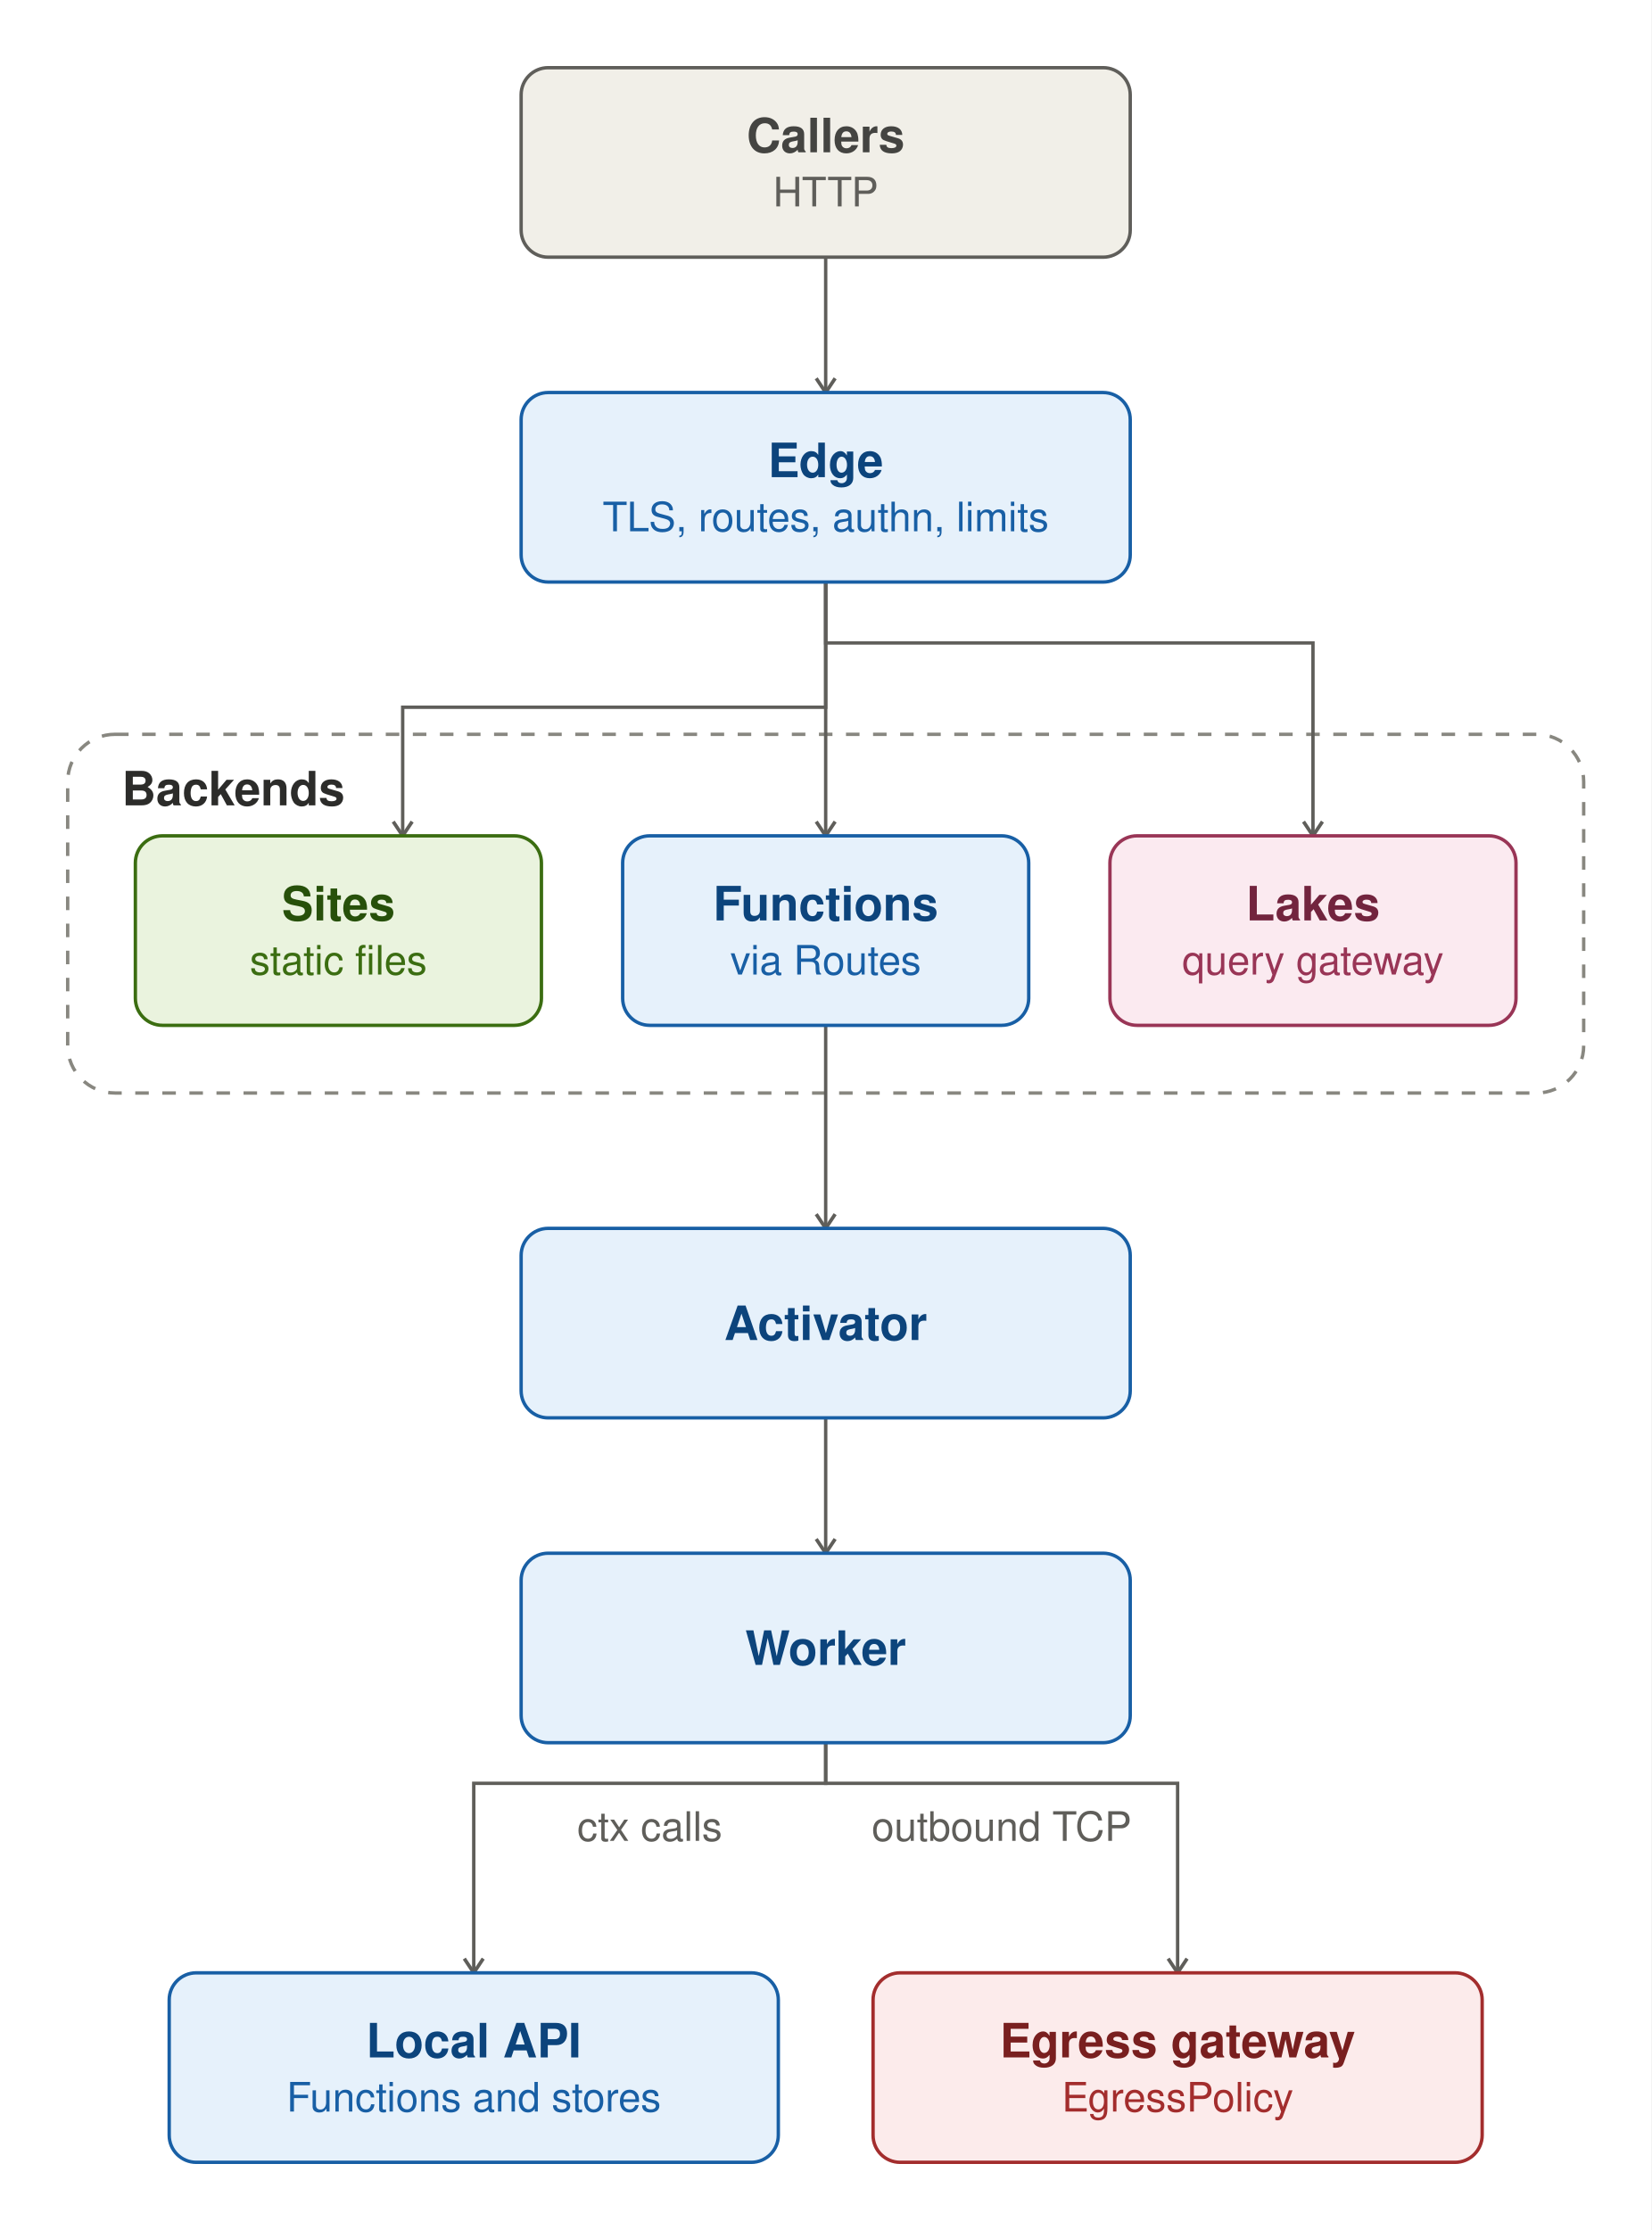
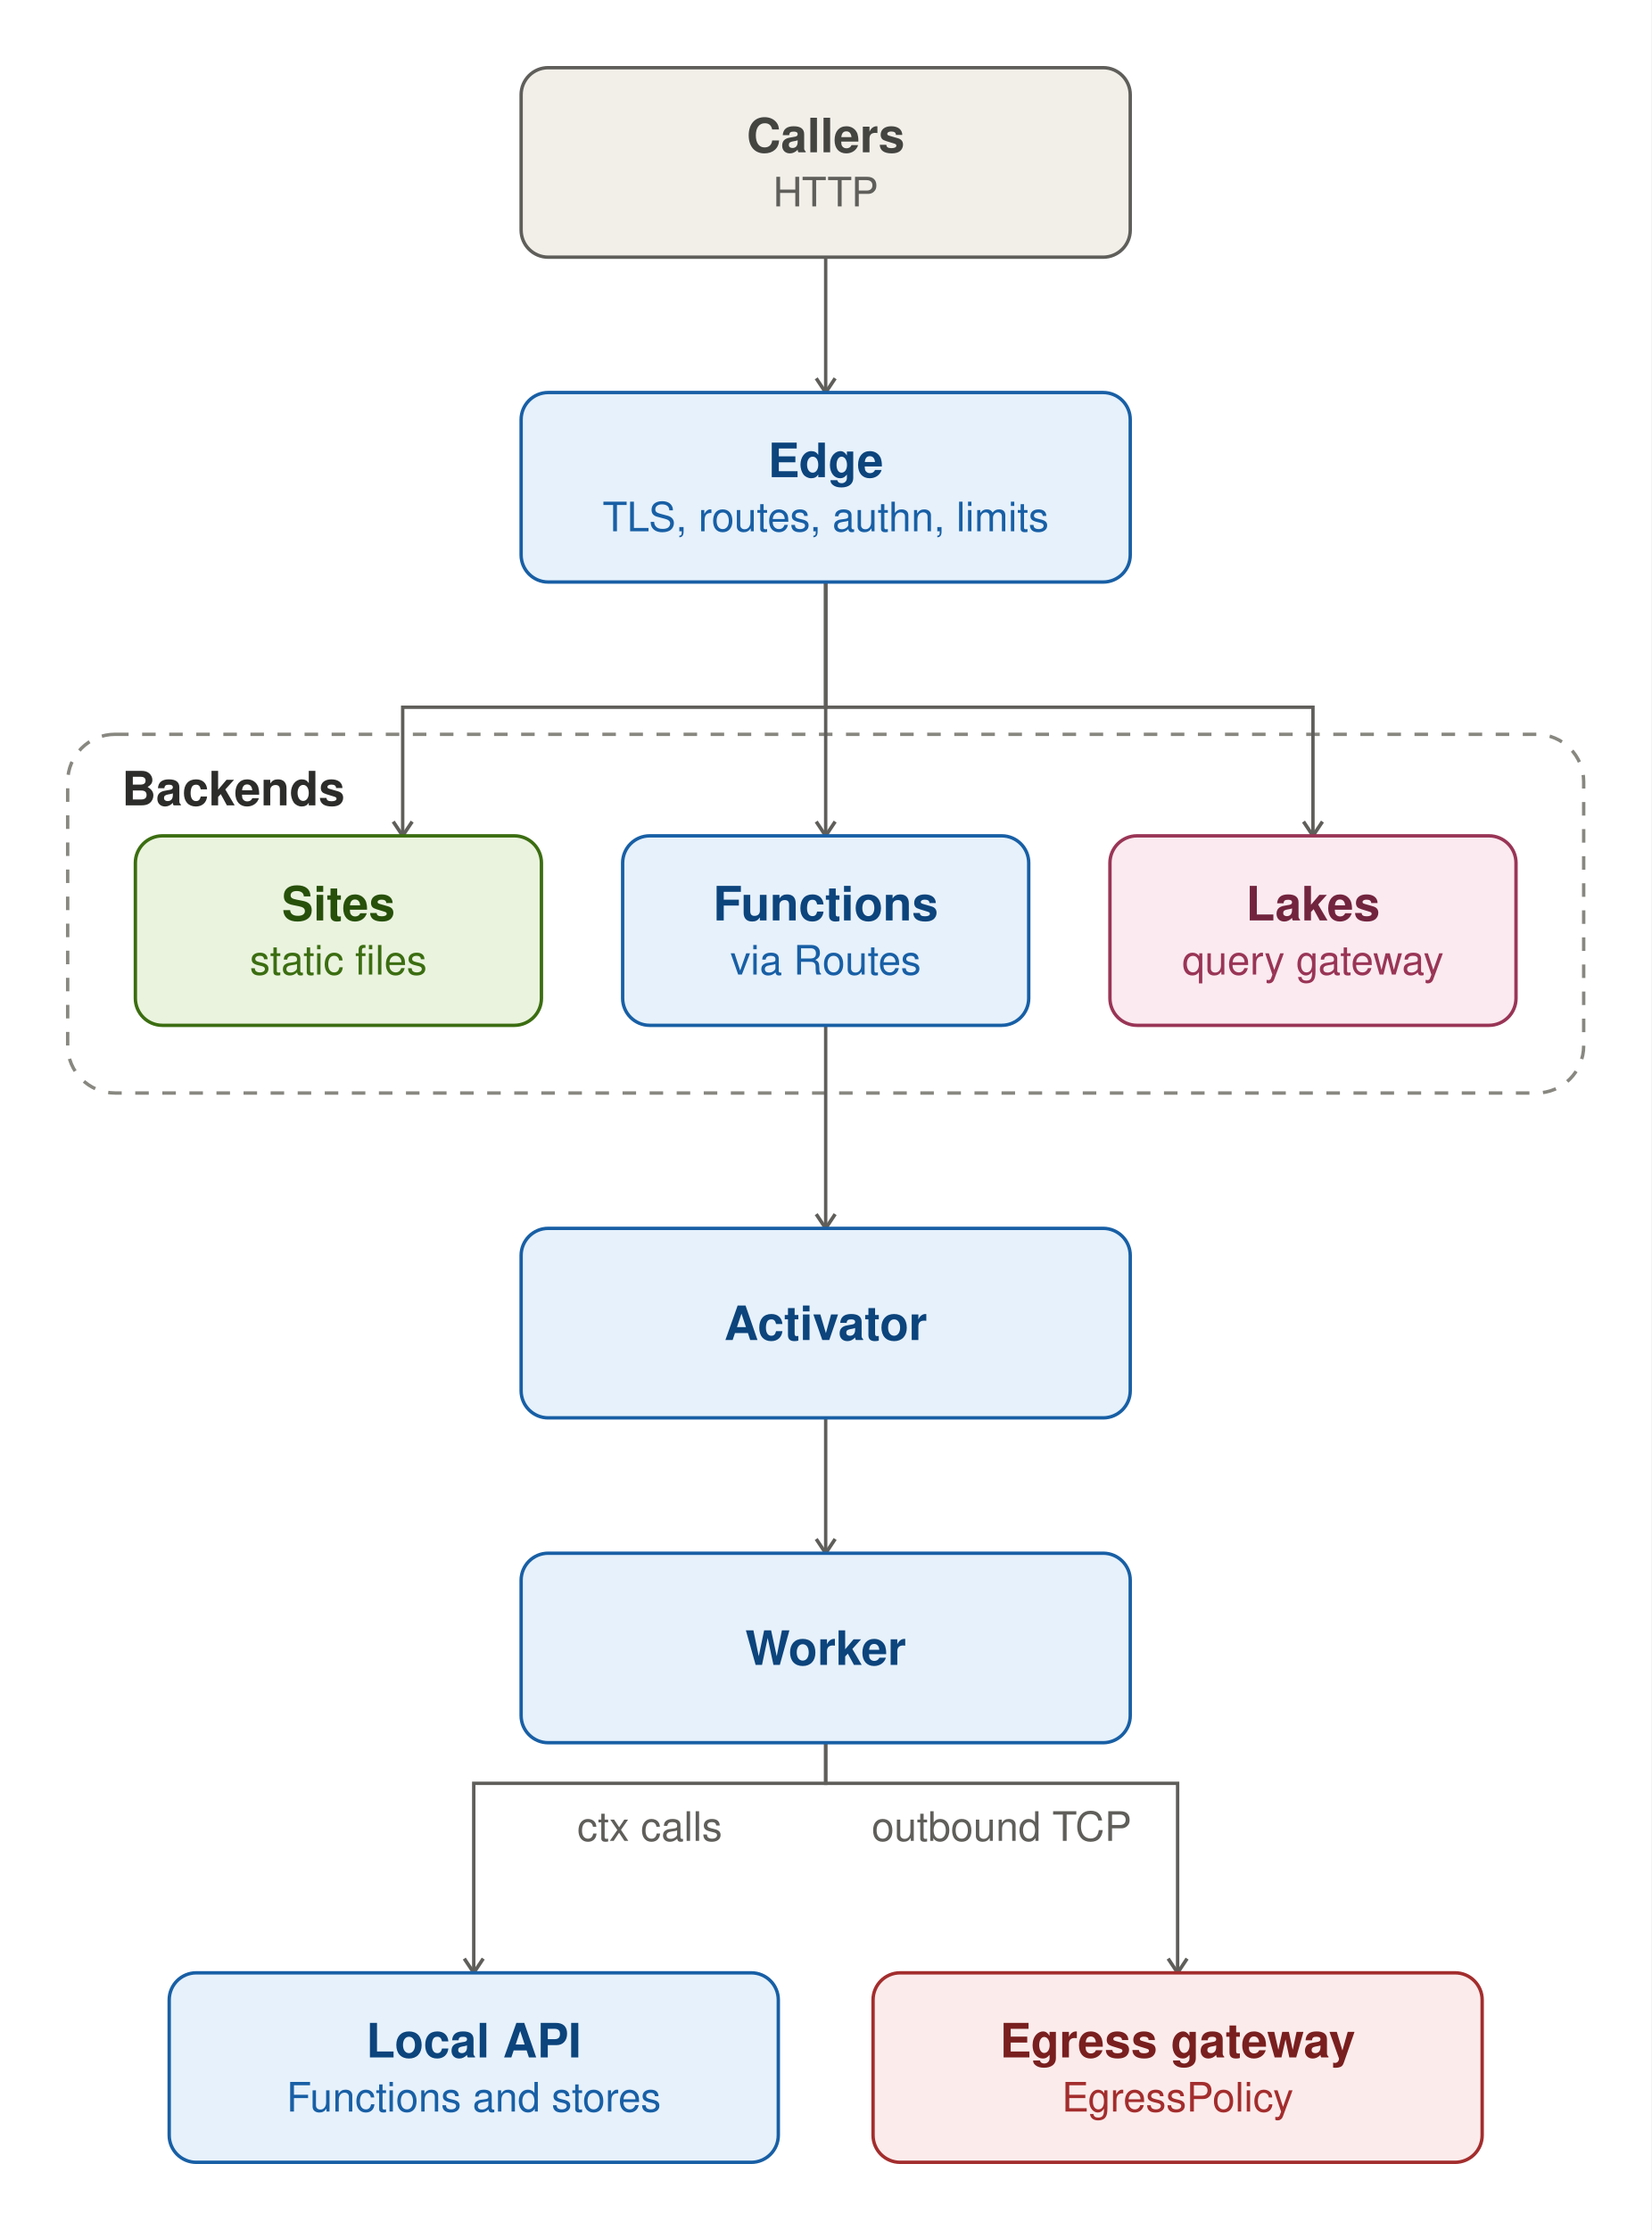
- <svg xmlns="http://www.w3.org/2000/svg" width="488" height="659" viewBox="0 0 488 659" font-family="Helvetica, Arial, sans-serif" text-anchor="middle" data-spec="title: funcd networking kind: flow  callers: Callers | HTTP @gray edge: Edge | TLS, routes, authn, limits @blue  [Backends] gray right static: Sites | static files @green fnpath: Functions | via Routes @blue lakes: Lakes | query gateway @pink [/]  act: Activator @blue worker: Worker @blue local: Local API | Functions and stores @blue egress: Egress gateway | EgressPolicy @red  callers &gt; edge edge &gt; static edge &gt; fnpath edge &gt; lakes fnpath &gt; act &gt; worker worker &gt; local: ctx calls worker &gt; egress: outbound TCP  " content="&lt;mxfile host=&quot;app.diagrams.net&quot;&gt;&lt;diagram id=&quot;diagram&quot; name=&quot;funcd networking&quot;&gt;&lt;mxGraphModel dx=&quot;800&quot; dy=&quot;600&quot; grid=&quot;1&quot; gridSize=&quot;10&quot; guides=&quot;1&quot; page=&quot;1&quot; pageWidth=&quot;488&quot; pageHeight=&quot;659&quot; math=&quot;0&quot; shadow=&quot;0&quot;&gt;&lt;root&gt;&lt;mxCell id=&quot;0&quot;/&gt;&lt;mxCell id=&quot;1&quot; parent=&quot;0&quot;/&gt;&lt;mxCell id=&quot;c1&quot; value=&quot;&amp;lt;b&amp;gt;Callers&amp;lt;/b&amp;gt;&amp;lt;br&amp;gt;&amp;lt;font style=&amp;quot;font-size:12px&amp;quot; color=&amp;quot;#5F5E5A&amp;quot;&amp;gt;HTTP&amp;lt;/font&amp;gt;&quot; style=&quot;rounded=1;absoluteArcSize=1;arcSize=16;whiteSpace=wrap;html=1;fillColor=#F1EFE8;strokeColor=#5F5E5A;fontColor=#444441;fontSize=14;&quot; vertex=&quot;1&quot; parent=&quot;1&quot;&gt;&lt;mxGeometry x=&quot;154&quot; y=&quot;20&quot; width=&quot;180&quot; height=&quot;56&quot; as=&quot;geometry&quot;/&gt;&lt;/mxCell&gt;&lt;mxCell id=&quot;c2&quot; value=&quot;&amp;lt;b&amp;gt;Edge&amp;lt;/b&amp;gt;&amp;lt;br&amp;gt;&amp;lt;font style=&amp;quot;font-size:12px&amp;quot; color=&amp;quot;#185FA5&amp;quot;&amp;gt;TLS, routes, authn, limits&amp;lt;/font&amp;gt;&quot; style=&quot;rounded=1;absoluteArcSize=1;arcSize=16;whiteSpace=wrap;html=1;fillColor=#E6F1FB;strokeColor=#185FA5;fontColor=#0C447C;fontSize=14;&quot; vertex=&quot;1&quot; parent=&quot;1&quot;&gt;&lt;mxGeometry x=&quot;154&quot; y=&quot;116&quot; width=&quot;180&quot; height=&quot;56&quot; as=&quot;geometry&quot;/&gt;&lt;/mxCell&gt;&lt;mxCell id=&quot;c3&quot; value=&quot;Backends&quot; style=&quot;rounded=1;absoluteArcSize=1;arcSize=28;dashed=1;fillColor=none;strokeColor=#888780;fontStyle=1;fontSize=14;fontColor=#2C2C2A;align=left;verticalAlign=top;spacingLeft=10;spacingTop=2;html=1;container=1;collapsible=0;&quot; vertex=&quot;1&quot; parent=&quot;1&quot;&gt;&lt;mxGeometry x=&quot;20&quot; y=&quot;217&quot; width=&quot;448.0&quot; height=&quot;106.0&quot; as=&quot;geometry&quot;/&gt;&lt;/mxCell&gt;&lt;mxCell id=&quot;c4&quot; value=&quot;&amp;lt;b&amp;gt;Sites&amp;lt;/b&amp;gt;&amp;lt;br&amp;gt;&amp;lt;font style=&amp;quot;font-size:12px&amp;quot; color=&amp;quot;#3B6D11&amp;quot;&amp;gt;static files&amp;lt;/font&amp;gt;&quot; style=&quot;rounded=1;absoluteArcSize=1;arcSize=16;whiteSpace=wrap;html=1;fillColor=#EAF3DE;strokeColor=#3B6D11;fontColor=#27500A;fontSize=14;&quot; vertex=&quot;1&quot; parent=&quot;c3&quot;&gt;&lt;mxGeometry x=&quot;20&quot; y=&quot;30&quot; width=&quot;120&quot; height=&quot;56&quot; as=&quot;geometry&quot;/&gt;&lt;/mxCell&gt;&lt;mxCell id=&quot;c5&quot; value=&quot;&amp;lt;b&amp;gt;Functions&amp;lt;/b&amp;gt;&amp;lt;br&amp;gt;&amp;lt;font style=&amp;quot;font-size:12px&amp;quot; color=&amp;quot;#185FA5&amp;quot;&amp;gt;via Routes&amp;lt;/font&amp;gt;&quot; style=&quot;rounded=1;absoluteArcSize=1;arcSize=16;whiteSpace=wrap;html=1;fillColor=#E6F1FB;strokeColor=#185FA5;fontColor=#0C447C;fontSize=14;&quot; vertex=&quot;1&quot; parent=&quot;c3&quot;&gt;&lt;mxGeometry x=&quot;164&quot; y=&quot;30&quot; width=&quot;120&quot; height=&quot;56&quot; as=&quot;geometry&quot;/&gt;&lt;/mxCell&gt;&lt;mxCell id=&quot;c6&quot; value=&quot;&amp;lt;b&amp;gt;Lakes&amp;lt;/b&amp;gt;&amp;lt;br&amp;gt;&amp;lt;font style=&amp;quot;font-size:12px&amp;quot; color=&amp;quot;#993556&amp;quot;&amp;gt;query gateway&amp;lt;/font&amp;gt;&quot; style=&quot;rounded=1;absoluteArcSize=1;arcSize=16;whiteSpace=wrap;html=1;fillColor=#FBEAF0;strokeColor=#993556;fontColor=#72243E;fontSize=14;&quot; vertex=&quot;1&quot; parent=&quot;c3&quot;&gt;&lt;mxGeometry x=&quot;308&quot; y=&quot;30&quot; width=&quot;120&quot; height=&quot;56&quot; as=&quot;geometry&quot;/&gt;&lt;/mxCell&gt;&lt;mxCell id=&quot;c7&quot; value=&quot;&amp;lt;b&amp;gt;Activator&amp;lt;/b&amp;gt;&quot; style=&quot;rounded=1;absoluteArcSize=1;arcSize=16;whiteSpace=wrap;html=1;fillColor=#E6F1FB;strokeColor=#185FA5;fontColor=#0C447C;fontSize=14;&quot; vertex=&quot;1&quot; parent=&quot;1&quot;&gt;&lt;mxGeometry x=&quot;154&quot; y=&quot;363&quot; width=&quot;180&quot; height=&quot;56&quot; as=&quot;geometry&quot;/&gt;&lt;/mxCell&gt;&lt;mxCell id=&quot;c8&quot; value=&quot;&amp;lt;b&amp;gt;Worker&amp;lt;/b&amp;gt;&quot; style=&quot;rounded=1;absoluteArcSize=1;arcSize=16;whiteSpace=wrap;html=1;fillColor=#E6F1FB;strokeColor=#185FA5;fontColor=#0C447C;fontSize=14;&quot; vertex=&quot;1&quot; parent=&quot;1&quot;&gt;&lt;mxGeometry x=&quot;154&quot; y=&quot;459&quot; width=&quot;180&quot; height=&quot;56&quot; as=&quot;geometry&quot;/&gt;&lt;/mxCell&gt;&lt;mxCell id=&quot;c9&quot; value=&quot;&amp;lt;b&amp;gt;Local API&amp;lt;/b&amp;gt;&amp;lt;br&amp;gt;&amp;lt;font style=&amp;quot;font-size:12px&amp;quot; color=&amp;quot;#185FA5&amp;quot;&amp;gt;Functions and stores&amp;lt;/font&amp;gt;&quot; style=&quot;rounded=1;absoluteArcSize=1;arcSize=16;whiteSpace=wrap;html=1;fillColor=#E6F1FB;strokeColor=#185FA5;fontColor=#0C447C;fontSize=14;&quot; vertex=&quot;1&quot; parent=&quot;1&quot;&gt;&lt;mxGeometry x=&quot;50&quot; y=&quot;583&quot; width=&quot;180&quot; height=&quot;56&quot; as=&quot;geometry&quot;/&gt;&lt;/mxCell&gt;&lt;mxCell id=&quot;c10&quot; value=&quot;&amp;lt;b&amp;gt;Egress gateway&amp;lt;/b&amp;gt;&amp;lt;br&amp;gt;&amp;lt;font style=&amp;quot;font-size:12px&amp;quot; color=&amp;quot;#A32D2D&amp;quot;&amp;gt;EgressPolicy&amp;lt;/font&amp;gt;&quot; style=&quot;rounded=1;absoluteArcSize=1;arcSize=16;whiteSpace=wrap;html=1;fillColor=#FCEBEB;strokeColor=#A32D2D;fontColor=#791F1F;fontSize=14;&quot; vertex=&quot;1&quot; parent=&quot;1&quot;&gt;&lt;mxGeometry x=&quot;258&quot; y=&quot;583&quot; width=&quot;180&quot; height=&quot;56&quot; as=&quot;geometry&quot;/&gt;&lt;/mxCell&gt;&lt;mxCell id=&quot;e1&quot; value=&quot;&quot; style=&quot;edgeStyle=orthogonalEdgeStyle;rounded=0;html=1;jettySize=auto;strokeColor=#5F5E5A;fontColor=#5F5E5A;fontSize=12;labelBackgroundColor=#FFFFFF;endSize=7;endArrow=open;endFill=0;exitX=0.5;exitY=1;exitDx=0;exitDy=0;exitPerimeter=0;entryX=0.5;entryY=0;entryDx=0;entryDy=0;entryPerimeter=0;&quot; edge=&quot;1&quot; parent=&quot;1&quot; source=&quot;c1&quot; target=&quot;c2&quot;&gt;&lt;mxGeometry relative=&quot;1&quot; as=&quot;geometry&quot;&gt;&lt;/mxGeometry&gt;&lt;/mxCell&gt;&lt;mxCell id=&quot;e2&quot; value=&quot;&quot; style=&quot;edgeStyle=orthogonalEdgeStyle;rounded=0;html=1;jettySize=auto;strokeColor=#5F5E5A;fontColor=#5F5E5A;fontSize=12;labelBackgroundColor=#FFFFFF;endSize=7;endArrow=open;endFill=0;exitX=0.5;exitY=1;exitDx=0;exitDy=0;exitPerimeter=0;entryX=0.658;entryY=0;entryDx=0;entryDy=0;entryPerimeter=0;&quot; edge=&quot;1&quot; parent=&quot;1&quot; source=&quot;c2&quot; target=&quot;c4&quot;&gt;&lt;mxGeometry relative=&quot;1&quot; as=&quot;geometry&quot;&gt;&lt;Array as=&quot;points&quot;&gt;&lt;mxPoint x=&quot;244&quot; y=&quot;209&quot;/&gt;&lt;mxPoint x=&quot;119&quot; y=&quot;209&quot;/&gt;&lt;/Array&gt;&lt;/mxGeometry&gt;&lt;/mxCell&gt;&lt;mxCell id=&quot;e3&quot; value=&quot;&quot; style=&quot;edgeStyle=orthogonalEdgeStyle;rounded=0;html=1;jettySize=auto;strokeColor=#5F5E5A;fontColor=#5F5E5A;fontSize=12;labelBackgroundColor=#FFFFFF;endSize=7;endArrow=open;endFill=0;exitX=0.5;exitY=1;exitDx=0;exitDy=0;exitPerimeter=0;entryX=0.5;entryY=0;entryDx=0;entryDy=0;entryPerimeter=0;&quot; edge=&quot;1&quot; parent=&quot;1&quot; source=&quot;c2&quot; target=&quot;c5&quot;&gt;&lt;mxGeometry relative=&quot;1&quot; as=&quot;geometry&quot;&gt;&lt;/mxGeometry&gt;&lt;/mxCell&gt;&lt;mxCell id=&quot;e4&quot; value=&quot;&quot; style=&quot;edgeStyle=orthogonalEdgeStyle;rounded=0;html=1;jettySize=auto;strokeColor=#5F5E5A;fontColor=#5F5E5A;fontSize=12;labelBackgroundColor=#FFFFFF;endSize=7;endArrow=open;endFill=0;exitX=0.5;exitY=1;exitDx=0;exitDy=0;exitPerimeter=0;entryX=0.5;entryY=0;entryDx=0;entryDy=0;entryPerimeter=0;&quot; edge=&quot;1&quot; parent=&quot;1&quot; source=&quot;c2&quot; target=&quot;c6&quot;&gt;&lt;mxGeometry relative=&quot;1&quot; as=&quot;geometry&quot;&gt;&lt;Array as=&quot;points&quot;&gt;&lt;mxPoint x=&quot;244&quot; y=&quot;190&quot;/&gt;&lt;mxPoint x=&quot;388&quot; y=&quot;190&quot;/&gt;&lt;/Array&gt;&lt;/mxGeometry&gt;&lt;/mxCell&gt;&lt;mxCell id=&quot;e5&quot; value=&quot;&quot; style=&quot;edgeStyle=orthogonalEdgeStyle;rounded=0;html=1;jettySize=auto;strokeColor=#5F5E5A;fontColor=#5F5E5A;fontSize=12;labelBackgroundColor=#FFFFFF;endSize=7;endArrow=open;endFill=0;exitX=0.5;exitY=1;exitDx=0;exitDy=0;exitPerimeter=0;entryX=0.5;entryY=0;entryDx=0;entryDy=0;entryPerimeter=0;&quot; edge=&quot;1&quot; parent=&quot;1&quot; source=&quot;c5&quot; target=&quot;c7&quot;&gt;&lt;mxGeometry relative=&quot;1&quot; as=&quot;geometry&quot;&gt;&lt;/mxGeometry&gt;&lt;/mxCell&gt;&lt;mxCell id=&quot;e6&quot; value=&quot;&quot; style=&quot;edgeStyle=orthogonalEdgeStyle;rounded=0;html=1;jettySize=auto;strokeColor=#5F5E5A;fontColor=#5F5E5A;fontSize=12;labelBackgroundColor=#FFFFFF;endSize=7;endArrow=open;endFill=0;exitX=0.5;exitY=1;exitDx=0;exitDy=0;exitPerimeter=0;entryX=0.5;entryY=0;entryDx=0;entryDy=0;entryPerimeter=0;&quot; edge=&quot;1&quot; parent=&quot;1&quot; source=&quot;c7&quot; target=&quot;c8&quot;&gt;&lt;mxGeometry relative=&quot;1&quot; as=&quot;geometry&quot;&gt;&lt;/mxGeometry&gt;&lt;/mxCell&gt;&lt;mxCell id=&quot;e7&quot; value=&quot;ctx calls&quot; style=&quot;edgeStyle=orthogonalEdgeStyle;rounded=0;html=1;jettySize=auto;strokeColor=#5F5E5A;fontColor=#5F5E5A;fontSize=12;labelBackgroundColor=#FFFFFF;endSize=7;endArrow=open;endFill=0;exitX=0.5;exitY=1;exitDx=0;exitDy=0;exitPerimeter=0;entryX=0.5;entryY=0;entryDx=0;entryDy=0;entryPerimeter=0;&quot; edge=&quot;1&quot; parent=&quot;1&quot; source=&quot;c8&quot; target=&quot;c9&quot;&gt;&lt;mxGeometry x=&quot;-0.256&quot; relative=&quot;1&quot; as=&quot;geometry&quot;&gt;&lt;Array as=&quot;points&quot;&gt;&lt;mxPoint x=&quot;244&quot; y=&quot;527&quot;/&gt;&lt;mxPoint x=&quot;140&quot; y=&quot;527&quot;/&gt;&lt;/Array&gt;&lt;mxPoint x=&quot;0&quot; y=&quot;13&quot; as=&quot;offset&quot;/&gt;&lt;/mxGeometry&gt;&lt;/mxCell&gt;&lt;mxCell id=&quot;e8&quot; value=&quot;outbound TCP&quot; style=&quot;edgeStyle=orthogonalEdgeStyle;rounded=0;html=1;jettySize=auto;strokeColor=#5F5E5A;fontColor=#5F5E5A;fontSize=12;labelBackgroundColor=#FFFFFF;endSize=7;endArrow=open;endFill=0;exitX=0.5;exitY=1;exitDx=0;exitDy=0;exitPerimeter=0;entryX=0.5;entryY=0;entryDx=0;entryDy=0;entryPerimeter=0;&quot; edge=&quot;1&quot; parent=&quot;1&quot; source=&quot;c8&quot; target=&quot;c10&quot;&gt;&lt;mxGeometry x=&quot;-0.256&quot; relative=&quot;1&quot; as=&quot;geometry&quot;&gt;&lt;Array as=&quot;points&quot;&gt;&lt;mxPoint x=&quot;244&quot; y=&quot;527&quot;/&gt;&lt;mxPoint x=&quot;348&quot; y=&quot;527&quot;/&gt;&lt;/Array&gt;&lt;mxPoint x=&quot;0&quot; y=&quot;13&quot; as=&quot;offset&quot;/&gt;&lt;/mxGeometry&gt;&lt;/mxCell&gt;&lt;/root&gt;&lt;/mxGraphModel&gt;&lt;/diagram&gt;&lt;/mxfile&gt;">
+ <svg xmlns="http://www.w3.org/2000/svg" width="488" height="659" viewBox="0 0 488 659" font-family="Helvetica, Arial, sans-serif" text-anchor="middle" data-spec="title: funcd networking kind: flow  callers: Callers | HTTP @gray edge: Edge | TLS, routes, authn, limits @blue  [Backends] gray right static: Sites | static files @green fnpath: Functions | via Routes @blue lakes: Lakes | query gateway @pink [/]  act: Activator @blue worker: Worker @blue local: Local API | Functions and stores @blue egress: Egress gateway | EgressPolicy @red  callers &gt; edge edge &gt; static edge &gt; fnpath edge &gt; lakes fnpath &gt; act &gt; worker worker &gt; local: ctx calls worker &gt; egress: outbound TCP  " content="&lt;mxfile host=&quot;app.diagrams.net&quot;&gt;&lt;diagram id=&quot;diagram&quot; name=&quot;funcd networking&quot;&gt;&lt;mxGraphModel dx=&quot;800&quot; dy=&quot;600&quot; grid=&quot;1&quot; gridSize=&quot;10&quot; guides=&quot;1&quot; page=&quot;1&quot; pageWidth=&quot;488&quot; pageHeight=&quot;659&quot; math=&quot;0&quot; shadow=&quot;0&quot;&gt;&lt;root&gt;&lt;mxCell id=&quot;0&quot;/&gt;&lt;mxCell id=&quot;1&quot; parent=&quot;0&quot;/&gt;&lt;mxCell id=&quot;c1&quot; value=&quot;&amp;lt;b&amp;gt;Callers&amp;lt;/b&amp;gt;&amp;lt;br&amp;gt;&amp;lt;font style=&amp;quot;font-size:12px&amp;quot; color=&amp;quot;#5F5E5A&amp;quot;&amp;gt;HTTP&amp;lt;/font&amp;gt;&quot; style=&quot;rounded=1;absoluteArcSize=1;arcSize=16;whiteSpace=wrap;html=1;fillColor=#F1EFE8;strokeColor=#5F5E5A;fontColor=#444441;fontSize=14;&quot; vertex=&quot;1&quot; parent=&quot;1&quot;&gt;&lt;mxGeometry x=&quot;154&quot; y=&quot;20&quot; width=&quot;180&quot; height=&quot;56&quot; as=&quot;geometry&quot;/&gt;&lt;/mxCell&gt;&lt;mxCell id=&quot;c2&quot; value=&quot;&amp;lt;b&amp;gt;Edge&amp;lt;/b&amp;gt;&amp;lt;br&amp;gt;&amp;lt;font style=&amp;quot;font-size:12px&amp;quot; color=&amp;quot;#185FA5&amp;quot;&amp;gt;TLS, routes, authn, limits&amp;lt;/font&amp;gt;&quot; style=&quot;rounded=1;absoluteArcSize=1;arcSize=16;whiteSpace=wrap;html=1;fillColor=#E6F1FB;strokeColor=#185FA5;fontColor=#0C447C;fontSize=14;&quot; vertex=&quot;1&quot; parent=&quot;1&quot;&gt;&lt;mxGeometry x=&quot;154&quot; y=&quot;116&quot; width=&quot;180&quot; height=&quot;56&quot; as=&quot;geometry&quot;/&gt;&lt;/mxCell&gt;&lt;mxCell id=&quot;c3&quot; value=&quot;Backends&quot; style=&quot;rounded=1;absoluteArcSize=1;arcSize=28;dashed=1;fillColor=none;strokeColor=#888780;fontStyle=1;fontSize=14;fontColor=#2C2C2A;align=left;verticalAlign=top;spacingLeft=10;spacingTop=2;html=1;container=1;collapsible=0;&quot; vertex=&quot;1&quot; parent=&quot;1&quot;&gt;&lt;mxGeometry x=&quot;20&quot; y=&quot;217&quot; width=&quot;448.0&quot; height=&quot;106.0&quot; as=&quot;geometry&quot;/&gt;&lt;/mxCell&gt;&lt;mxCell id=&quot;c4&quot; value=&quot;&amp;lt;b&amp;gt;Sites&amp;lt;/b&amp;gt;&amp;lt;br&amp;gt;&amp;lt;font style=&amp;quot;font-size:12px&amp;quot; color=&amp;quot;#3B6D11&amp;quot;&amp;gt;static files&amp;lt;/font&amp;gt;&quot; style=&quot;rounded=1;absoluteArcSize=1;arcSize=16;whiteSpace=wrap;html=1;fillColor=#EAF3DE;strokeColor=#3B6D11;fontColor=#27500A;fontSize=14;&quot; vertex=&quot;1&quot; parent=&quot;c3&quot;&gt;&lt;mxGeometry x=&quot;20&quot; y=&quot;30&quot; width=&quot;120&quot; height=&quot;56&quot; as=&quot;geometry&quot;/&gt;&lt;/mxCell&gt;&lt;mxCell id=&quot;c5&quot; value=&quot;&amp;lt;b&amp;gt;Functions&amp;lt;/b&amp;gt;&amp;lt;br&amp;gt;&amp;lt;font style=&amp;quot;font-size:12px&amp;quot; color=&amp;quot;#185FA5&amp;quot;&amp;gt;via Routes&amp;lt;/font&amp;gt;&quot; style=&quot;rounded=1;absoluteArcSize=1;arcSize=16;whiteSpace=wrap;html=1;fillColor=#E6F1FB;strokeColor=#185FA5;fontColor=#0C447C;fontSize=14;&quot; vertex=&quot;1&quot; parent=&quot;c3&quot;&gt;&lt;mxGeometry x=&quot;164&quot; y=&quot;30&quot; width=&quot;120&quot; height=&quot;56&quot; as=&quot;geometry&quot;/&gt;&lt;/mxCell&gt;&lt;mxCell id=&quot;c6&quot; value=&quot;&amp;lt;b&amp;gt;Lakes&amp;lt;/b&amp;gt;&amp;lt;br&amp;gt;&amp;lt;font style=&amp;quot;font-size:12px&amp;quot; color=&amp;quot;#993556&amp;quot;&amp;gt;query gateway&amp;lt;/font&amp;gt;&quot; style=&quot;rounded=1;absoluteArcSize=1;arcSize=16;whiteSpace=wrap;html=1;fillColor=#FBEAF0;strokeColor=#993556;fontColor=#72243E;fontSize=14;&quot; vertex=&quot;1&quot; parent=&quot;c3&quot;&gt;&lt;mxGeometry x=&quot;308&quot; y=&quot;30&quot; width=&quot;120&quot; height=&quot;56&quot; as=&quot;geometry&quot;/&gt;&lt;/mxCell&gt;&lt;mxCell id=&quot;c7&quot; value=&quot;&amp;lt;b&amp;gt;Activator&amp;lt;/b&amp;gt;&quot; style=&quot;rounded=1;absoluteArcSize=1;arcSize=16;whiteSpace=wrap;html=1;fillColor=#E6F1FB;strokeColor=#185FA5;fontColor=#0C447C;fontSize=14;&quot; vertex=&quot;1&quot; parent=&quot;1&quot;&gt;&lt;mxGeometry x=&quot;154&quot; y=&quot;363&quot; width=&quot;180&quot; height=&quot;56&quot; as=&quot;geometry&quot;/&gt;&lt;/mxCell&gt;&lt;mxCell id=&quot;c8&quot; value=&quot;&amp;lt;b&amp;gt;Worker&amp;lt;/b&amp;gt;&quot; style=&quot;rounded=1;absoluteArcSize=1;arcSize=16;whiteSpace=wrap;html=1;fillColor=#E6F1FB;strokeColor=#185FA5;fontColor=#0C447C;fontSize=14;&quot; vertex=&quot;1&quot; parent=&quot;1&quot;&gt;&lt;mxGeometry x=&quot;154&quot; y=&quot;459&quot; width=&quot;180&quot; height=&quot;56&quot; as=&quot;geometry&quot;/&gt;&lt;/mxCell&gt;&lt;mxCell id=&quot;c9&quot; value=&quot;&amp;lt;b&amp;gt;Local API&amp;lt;/b&amp;gt;&amp;lt;br&amp;gt;&amp;lt;font style=&amp;quot;font-size:12px&amp;quot; color=&amp;quot;#185FA5&amp;quot;&amp;gt;Functions and stores&amp;lt;/font&amp;gt;&quot; style=&quot;rounded=1;absoluteArcSize=1;arcSize=16;whiteSpace=wrap;html=1;fillColor=#E6F1FB;strokeColor=#185FA5;fontColor=#0C447C;fontSize=14;&quot; vertex=&quot;1&quot; parent=&quot;1&quot;&gt;&lt;mxGeometry x=&quot;50&quot; y=&quot;583&quot; width=&quot;180&quot; height=&quot;56&quot; as=&quot;geometry&quot;/&gt;&lt;/mxCell&gt;&lt;mxCell id=&quot;c10&quot; value=&quot;&amp;lt;b&amp;gt;Egress gateway&amp;lt;/b&amp;gt;&amp;lt;br&amp;gt;&amp;lt;font style=&amp;quot;font-size:12px&amp;quot; color=&amp;quot;#A32D2D&amp;quot;&amp;gt;EgressPolicy&amp;lt;/font&amp;gt;&quot; style=&quot;rounded=1;absoluteArcSize=1;arcSize=16;whiteSpace=wrap;html=1;fillColor=#FCEBEB;strokeColor=#A32D2D;fontColor=#791F1F;fontSize=14;&quot; vertex=&quot;1&quot; parent=&quot;1&quot;&gt;&lt;mxGeometry x=&quot;258&quot; y=&quot;583&quot; width=&quot;180&quot; height=&quot;56&quot; as=&quot;geometry&quot;/&gt;&lt;/mxCell&gt;&lt;mxCell id=&quot;e1&quot; value=&quot;&quot; style=&quot;edgeStyle=orthogonalEdgeStyle;rounded=0;html=1;jettySize=auto;strokeColor=#5F5E5A;fontColor=#5F5E5A;fontSize=12;labelBackgroundColor=#FFFFFF;endSize=7;endArrow=open;endFill=0;exitX=0.5;exitY=1;exitDx=0;exitDy=0;exitPerimeter=0;entryX=0.5;entryY=0;entryDx=0;entryDy=0;entryPerimeter=0;&quot; edge=&quot;1&quot; parent=&quot;1&quot; source=&quot;c1&quot; target=&quot;c2&quot;&gt;&lt;mxGeometry relative=&quot;1&quot; as=&quot;geometry&quot;&gt;&lt;/mxGeometry&gt;&lt;/mxCell&gt;&lt;mxCell id=&quot;e2&quot; value=&quot;&quot; style=&quot;edgeStyle=orthogonalEdgeStyle;rounded=0;html=1;jettySize=auto;strokeColor=#5F5E5A;fontColor=#5F5E5A;fontSize=12;labelBackgroundColor=#FFFFFF;endSize=7;endArrow=open;endFill=0;exitX=0.5;exitY=1;exitDx=0;exitDy=0;exitPerimeter=0;entryX=0.658;entryY=0;entryDx=0;entryDy=0;entryPerimeter=0;&quot; edge=&quot;1&quot; parent=&quot;1&quot; source=&quot;c2&quot; target=&quot;c4&quot;&gt;&lt;mxGeometry relative=&quot;1&quot; as=&quot;geometry&quot;&gt;&lt;Array as=&quot;points&quot;&gt;&lt;mxPoint x=&quot;244&quot; y=&quot;209&quot;/&gt;&lt;mxPoint x=&quot;119&quot; y=&quot;209&quot;/&gt;&lt;/Array&gt;&lt;/mxGeometry&gt;&lt;/mxCell&gt;&lt;mxCell id=&quot;e3&quot; value=&quot;&quot; style=&quot;edgeStyle=orthogonalEdgeStyle;rounded=0;html=1;jettySize=auto;strokeColor=#5F5E5A;fontColor=#5F5E5A;fontSize=12;labelBackgroundColor=#FFFFFF;endSize=7;endArrow=open;endFill=0;exitX=0.5;exitY=1;exitDx=0;exitDy=0;exitPerimeter=0;entryX=0.5;entryY=0;entryDx=0;entryDy=0;entryPerimeter=0;&quot; edge=&quot;1&quot; parent=&quot;1&quot; source=&quot;c2&quot; target=&quot;c5&quot;&gt;&lt;mxGeometry relative=&quot;1&quot; as=&quot;geometry&quot;&gt;&lt;/mxGeometry&gt;&lt;/mxCell&gt;&lt;mxCell id=&quot;e4&quot; value=&quot;&quot; style=&quot;edgeStyle=orthogonalEdgeStyle;rounded=0;html=1;jettySize=auto;strokeColor=#5F5E5A;fontColor=#5F5E5A;fontSize=12;labelBackgroundColor=#FFFFFF;endSize=7;endArrow=open;endFill=0;exitX=0.5;exitY=1;exitDx=0;exitDy=0;exitPerimeter=0;entryX=0.5;entryY=0;entryDx=0;entryDy=0;entryPerimeter=0;&quot; edge=&quot;1&quot; parent=&quot;1&quot; source=&quot;c2&quot; target=&quot;c6&quot;&gt;&lt;mxGeometry relative=&quot;1&quot; as=&quot;geometry&quot;&gt;&lt;Array as=&quot;points&quot;&gt;&lt;mxPoint x=&quot;244&quot; y=&quot;209&quot;/&gt;&lt;mxPoint x=&quot;388&quot; y=&quot;209&quot;/&gt;&lt;/Array&gt;&lt;/mxGeometry&gt;&lt;/mxCell&gt;&lt;mxCell id=&quot;e5&quot; value=&quot;&quot; style=&quot;edgeStyle=orthogonalEdgeStyle;rounded=0;html=1;jettySize=auto;strokeColor=#5F5E5A;fontColor=#5F5E5A;fontSize=12;labelBackgroundColor=#FFFFFF;endSize=7;endArrow=open;endFill=0;exitX=0.5;exitY=1;exitDx=0;exitDy=0;exitPerimeter=0;entryX=0.5;entryY=0;entryDx=0;entryDy=0;entryPerimeter=0;&quot; edge=&quot;1&quot; parent=&quot;1&quot; source=&quot;c5&quot; target=&quot;c7&quot;&gt;&lt;mxGeometry relative=&quot;1&quot; as=&quot;geometry&quot;&gt;&lt;/mxGeometry&gt;&lt;/mxCell&gt;&lt;mxCell id=&quot;e6&quot; value=&quot;&quot; style=&quot;edgeStyle=orthogonalEdgeStyle;rounded=0;html=1;jettySize=auto;strokeColor=#5F5E5A;fontColor=#5F5E5A;fontSize=12;labelBackgroundColor=#FFFFFF;endSize=7;endArrow=open;endFill=0;exitX=0.5;exitY=1;exitDx=0;exitDy=0;exitPerimeter=0;entryX=0.5;entryY=0;entryDx=0;entryDy=0;entryPerimeter=0;&quot; edge=&quot;1&quot; parent=&quot;1&quot; source=&quot;c7&quot; target=&quot;c8&quot;&gt;&lt;mxGeometry relative=&quot;1&quot; as=&quot;geometry&quot;&gt;&lt;/mxGeometry&gt;&lt;/mxCell&gt;&lt;mxCell id=&quot;e7&quot; value=&quot;ctx calls&quot; style=&quot;edgeStyle=orthogonalEdgeStyle;rounded=0;html=1;jettySize=auto;strokeColor=#5F5E5A;fontColor=#5F5E5A;fontSize=12;labelBackgroundColor=#FFFFFF;endSize=7;endArrow=open;endFill=0;exitX=0.5;exitY=1;exitDx=0;exitDy=0;exitPerimeter=0;entryX=0.5;entryY=0;entryDx=0;entryDy=0;entryPerimeter=0;&quot; edge=&quot;1&quot; parent=&quot;1&quot; source=&quot;c8&quot; target=&quot;c9&quot;&gt;&lt;mxGeometry x=&quot;-0.256&quot; relative=&quot;1&quot; as=&quot;geometry&quot;&gt;&lt;Array as=&quot;points&quot;&gt;&lt;mxPoint x=&quot;244&quot; y=&quot;527&quot;/&gt;&lt;mxPoint x=&quot;140&quot; y=&quot;527&quot;/&gt;&lt;/Array&gt;&lt;mxPoint x=&quot;0&quot; y=&quot;13&quot; as=&quot;offset&quot;/&gt;&lt;/mxGeometry&gt;&lt;/mxCell&gt;&lt;mxCell id=&quot;e8&quot; value=&quot;outbound TCP&quot; style=&quot;edgeStyle=orthogonalEdgeStyle;rounded=0;html=1;jettySize=auto;strokeColor=#5F5E5A;fontColor=#5F5E5A;fontSize=12;labelBackgroundColor=#FFFFFF;endSize=7;endArrow=open;endFill=0;exitX=0.5;exitY=1;exitDx=0;exitDy=0;exitPerimeter=0;entryX=0.5;entryY=0;entryDx=0;entryDy=0;entryPerimeter=0;&quot; edge=&quot;1&quot; parent=&quot;1&quot; source=&quot;c8&quot; target=&quot;c10&quot;&gt;&lt;mxGeometry x=&quot;-0.256&quot; relative=&quot;1&quot; as=&quot;geometry&quot;&gt;&lt;Array as=&quot;points&quot;&gt;&lt;mxPoint x=&quot;244&quot; y=&quot;527&quot;/&gt;&lt;mxPoint x=&quot;348&quot; y=&quot;527&quot;/&gt;&lt;/Array&gt;&lt;mxPoint x=&quot;0&quot; y=&quot;13&quot; as=&quot;offset&quot;/&gt;&lt;/mxGeometry&gt;&lt;/mxCell&gt;&lt;/root&gt;&lt;/mxGraphModel&gt;&lt;/diagram&gt;&lt;/mxfile&gt;">
  <rect width="488" height="659" fill="#FFFFFF" />
  <defs>
    <marker id="a" viewBox="0 0 10 10" refX="8" refY="5" markerWidth="7" markerHeight="7" orient="auto-start-reverse">
      <path d="M2 1L8 5L2 9" fill="none" stroke="#5F5E5A" stroke-width="1.5" />
    </marker>
  </defs>
  <rect x="20" y="217" width="448.0" height="106.0" rx="14" fill="none" stroke="#888780" stroke-dasharray="4 4" />
  <text x="36" y="238" text-anchor="start" font-size="14" font-weight="600" fill="#2C2C2A">Backends</text>
  <path d="M244 76V116" fill="none" stroke="#5F5E5A" marker-end="url(#a)" />
  <path d="M244 172V209H119V247" fill="none" stroke="#5F5E5A" marker-end="url(#a)" />
  <path d="M244 172V247" fill="none" stroke="#5F5E5A" marker-end="url(#a)" />
-   <path d="M244 172V190H388V247" fill="none" stroke="#5F5E5A" marker-end="url(#a)" />
+   <path d="M244 172V209H388V247" fill="none" stroke="#5F5E5A" marker-end="url(#a)" />
  <path d="M244 303V363" fill="none" stroke="#5F5E5A" marker-end="url(#a)" />
  <path d="M244 419V459" fill="none" stroke="#5F5E5A" marker-end="url(#a)" />
  <path d="M244 515V527H140V583" fill="none" stroke="#5F5E5A" marker-end="url(#a)" />
  <text x="192" y="544" font-size="12" fill="#5F5E5A">ctx calls</text>
  <path d="M244 515V527H348V583" fill="none" stroke="#5F5E5A" marker-end="url(#a)" />
  <text x="296" y="544" font-size="12" fill="#5F5E5A">outbound TCP</text>
  <rect x="154" y="20" width="180" height="56" rx="8" fill="#F1EFE8" stroke="#5F5E5A" />
  <text x="244" y="45" font-size="14" font-weight="600" fill="#444441">Callers</text>
  <text x="244" y="61" font-size="12" fill="#5F5E5A">HTTP</text>
  <rect x="154" y="116" width="180" height="56" rx="8" fill="#E6F1FB" stroke="#185FA5" />
  <text x="244" y="141" font-size="14" font-weight="600" fill="#0C447C">Edge</text>
  <text x="244" y="157" font-size="12" fill="#185FA5">TLS, routes, authn, limits</text>
  <rect x="40" y="247" width="120" height="56" rx="8" fill="#EAF3DE" stroke="#3B6D11" />
  <text x="100" y="272" font-size="14" font-weight="600" fill="#27500A">Sites</text>
  <text x="100" y="288" font-size="12" fill="#3B6D11">static files</text>
  <rect x="184" y="247" width="120" height="56" rx="8" fill="#E6F1FB" stroke="#185FA5" />
  <text x="244" y="272" font-size="14" font-weight="600" fill="#0C447C">Functions</text>
  <text x="244" y="288" font-size="12" fill="#185FA5">via Routes</text>
  <rect x="328" y="247" width="120" height="56" rx="8" fill="#FBEAF0" stroke="#993556" />
  <text x="388" y="272" font-size="14" font-weight="600" fill="#72243E">Lakes</text>
  <text x="388" y="288" font-size="12" fill="#993556">query gateway</text>
  <rect x="154" y="363" width="180" height="56" rx="8" fill="#E6F1FB" stroke="#185FA5" />
  <text x="244" y="396" font-size="14" font-weight="600" fill="#0C447C">Activator</text>
  <rect x="154" y="459" width="180" height="56" rx="8" fill="#E6F1FB" stroke="#185FA5" />
  <text x="244" y="492" font-size="14" font-weight="600" fill="#0C447C">Worker</text>
  <rect x="50" y="583" width="180" height="56" rx="8" fill="#E6F1FB" stroke="#185FA5" />
  <text x="140" y="608" font-size="14" font-weight="600" fill="#0C447C">Local API</text>
  <text x="140" y="624" font-size="12" fill="#185FA5">Functions and stores</text>
  <rect x="258" y="583" width="180" height="56" rx="8" fill="#FCEBEB" stroke="#A32D2D" />
  <text x="348" y="608" font-size="14" font-weight="600" fill="#791F1F">Egress gateway</text>
  <text x="348" y="624" font-size="12" fill="#A32D2D">EgressPolicy</text>
</svg>
